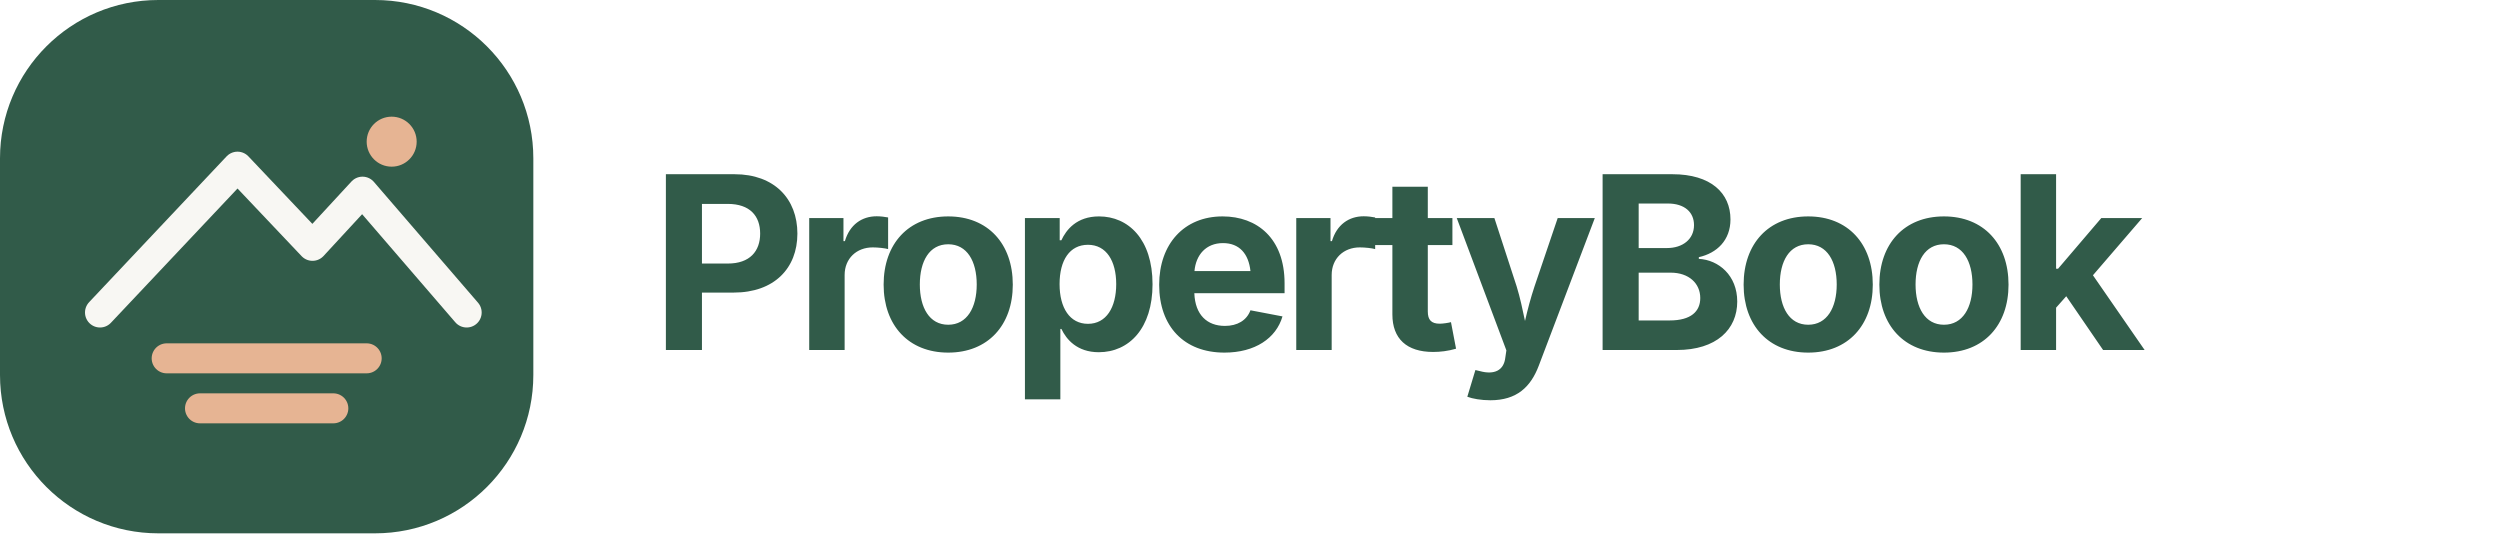
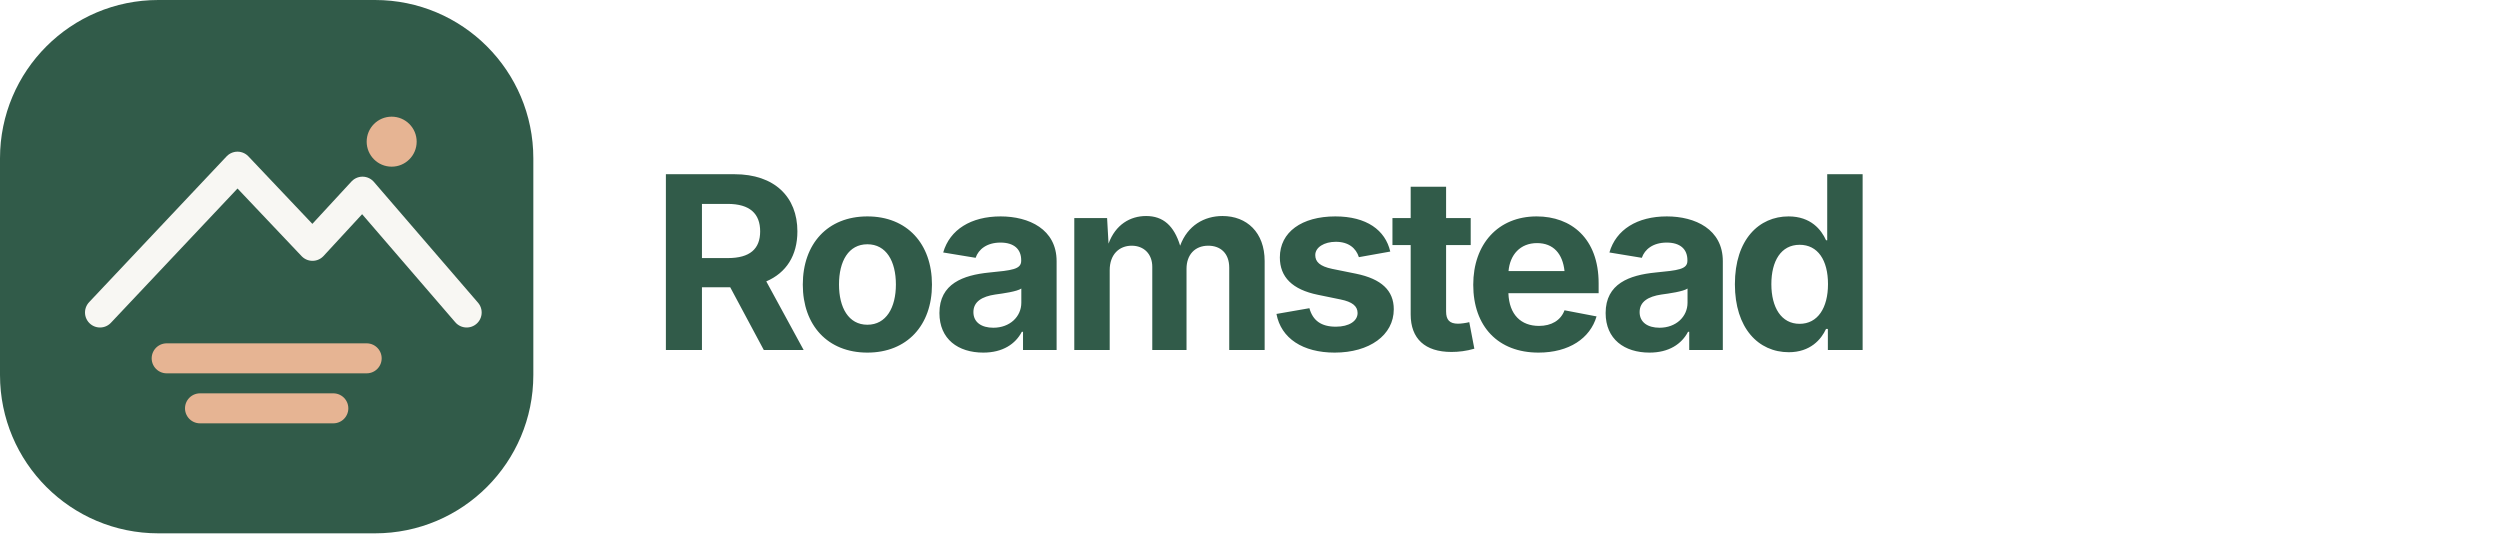
<svg xmlns="http://www.w3.org/2000/svg" viewBox="0 0 300 64" fill="none">
  <rect width="64" height="64" rx="19" fill="#315B49" />
  <path d="M12 37.5 28.5 20l9 9.5 6-6.5L56 37.5" stroke="#F8F7F3" stroke-width="3.6" stroke-linecap="round" stroke-linejoin="round" />
  <path d="M20 43h24M24 49h16" stroke="#E6B493" stroke-width="3.6" stroke-linecap="round" />
  <circle cx="47" cy="17" r="3" fill="#E6B493" />
-   <text x="78" y="42" fill="#315B49" font-family="Inter,Arial,sans-serif" font-size="29" font-weight="700" letter-spacing="-1.5">PropertyBook</text>
+   <text x="78" y="42" fill="#315B49" font-family="Inter,Arial,sans-serif" font-size="29" font-weight="700" letter-spacing="-1.5">Roamstead</text>
</svg>
